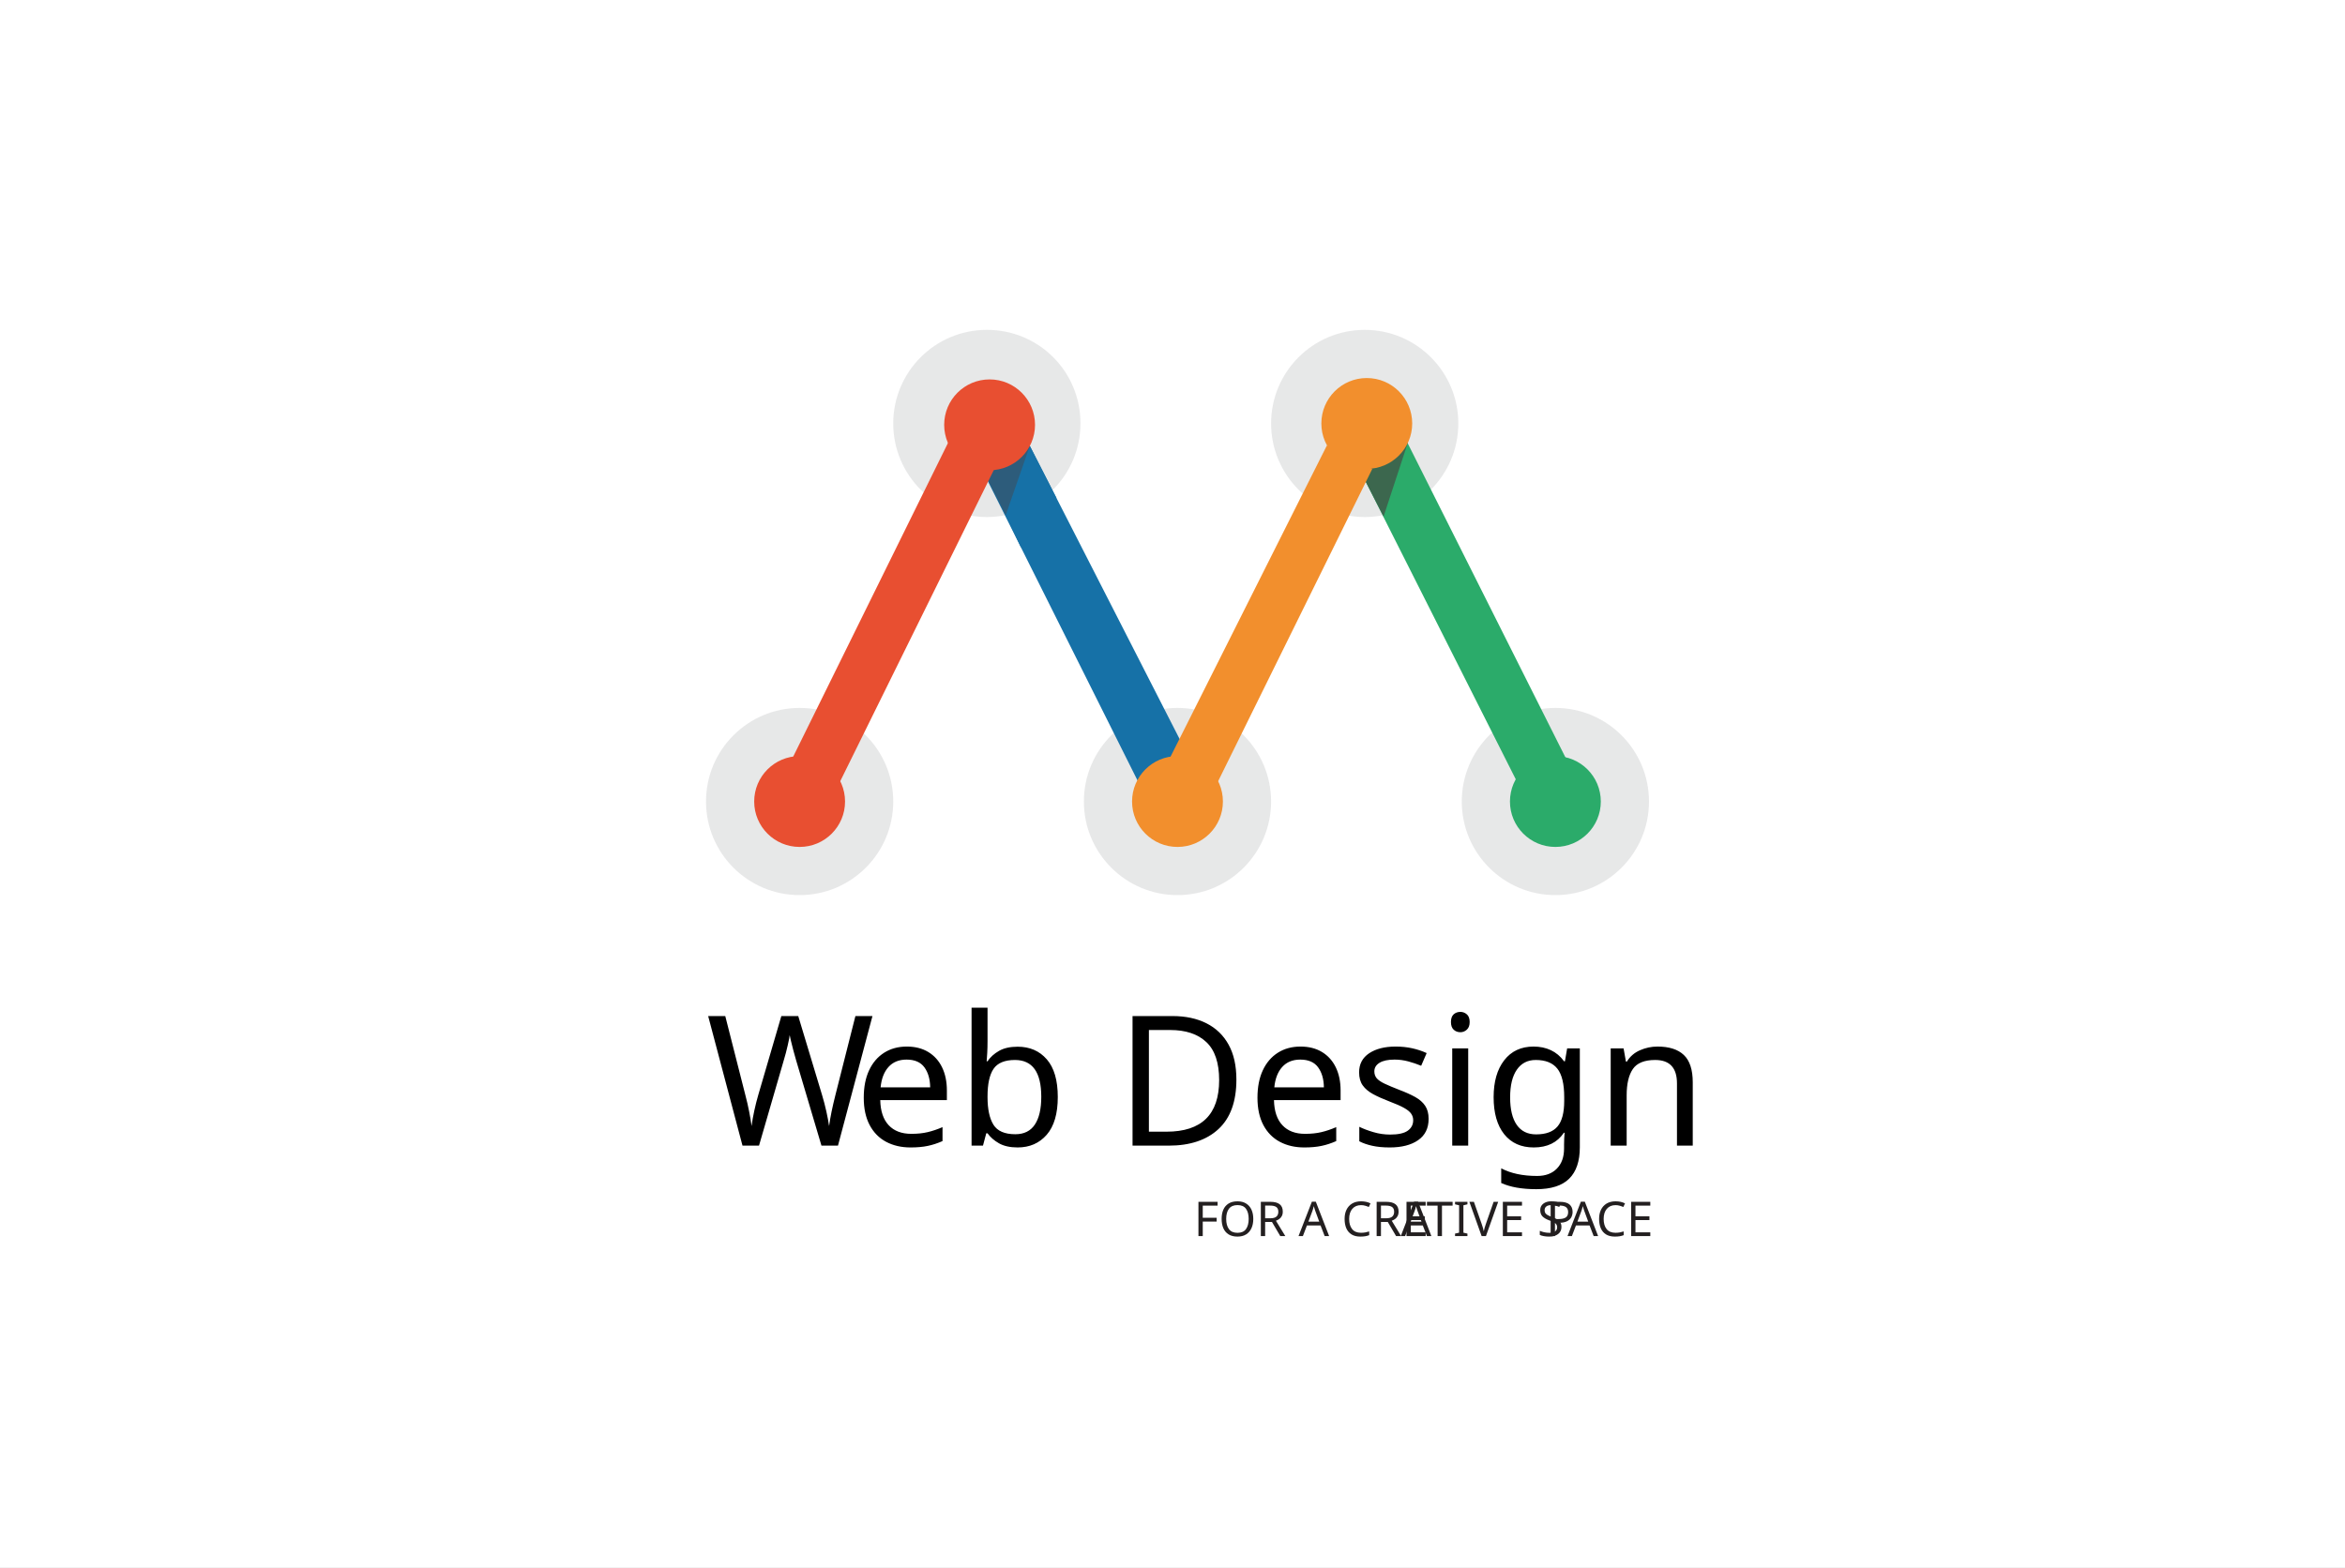
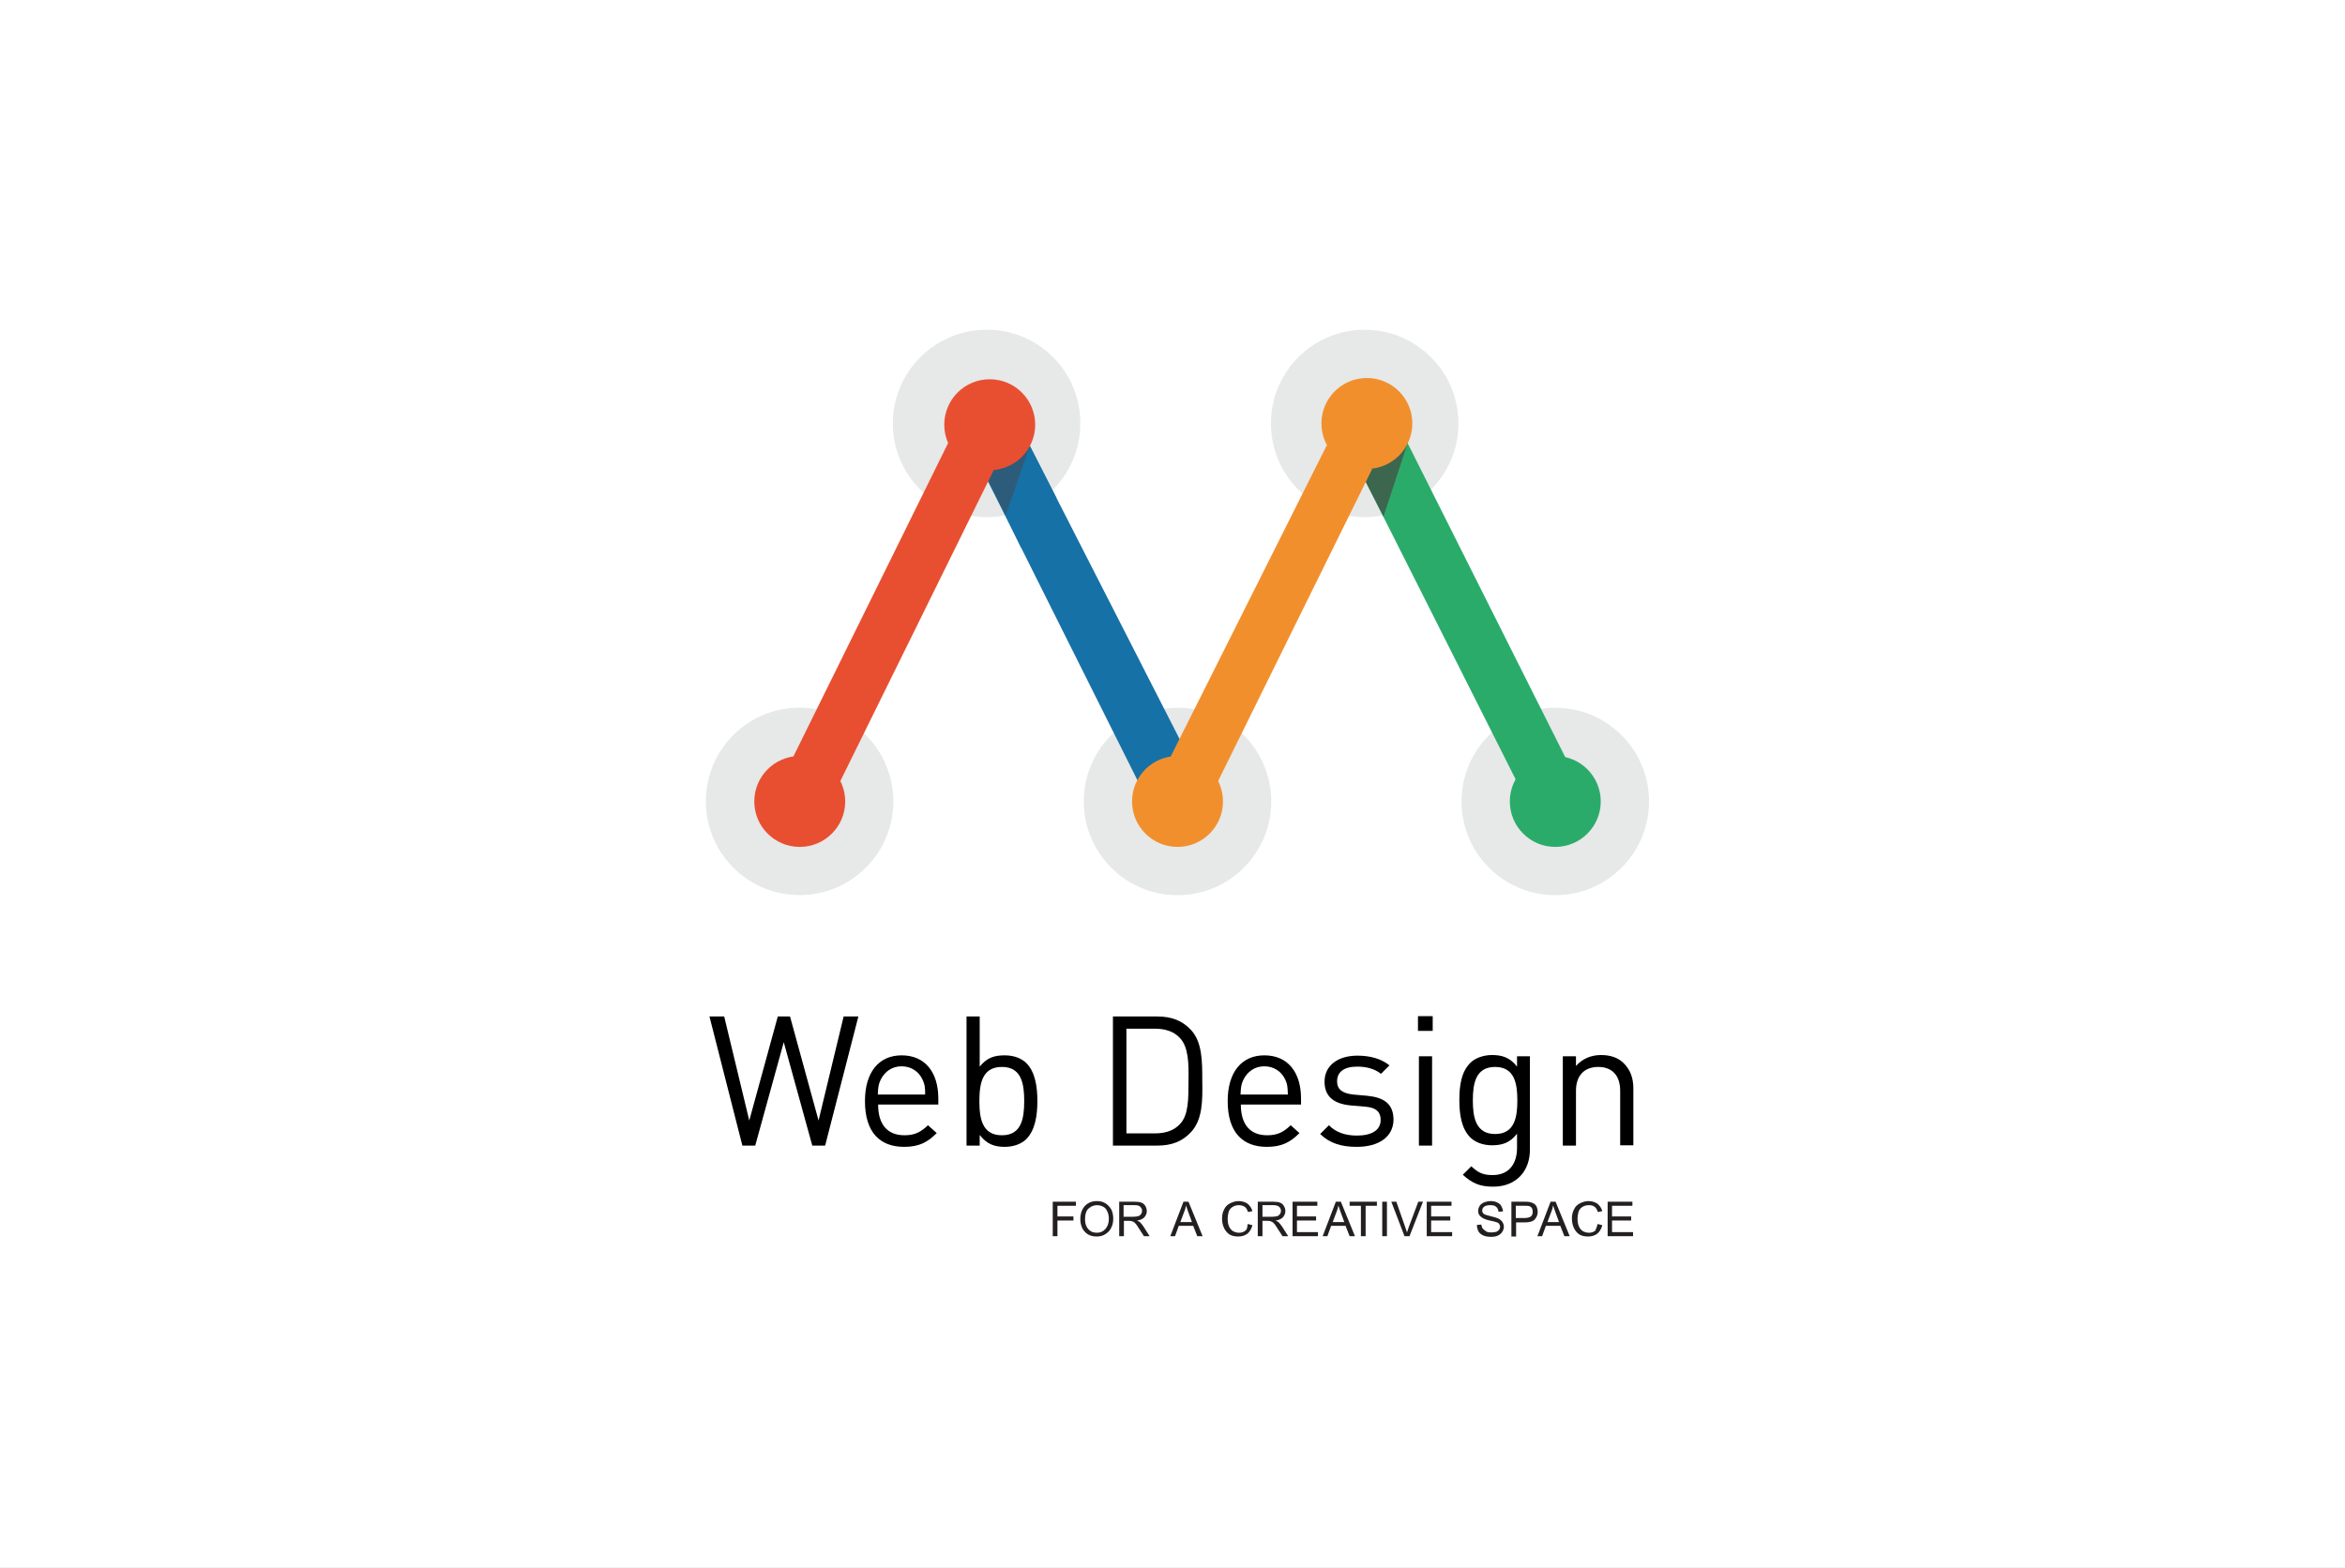
- <svg xmlns="http://www.w3.org/2000/svg" viewBox="0 0 748 500">
-   <defs>
-     <style>.cls-1{fill:#fff;}.cls-2{fill:none;stroke:#fff;stroke-miterlimit:10;}.cls-3{opacity:0.49;}.cls-4{fill:#cfd0d1;}.cls-5{fill:#1671a7;}.cls-6{fill:#2bab6a;}.cls-7{fill:#e84f31;}.cls-8{fill:#f28f2d;}.cls-9{fill:#3c4f5e;opacity:0.6;}.cls-10{fill:#3c674e;}.cls-11{font-size:57.9px;font-family:DINPro-Regular, DINPro;letter-spacing:-0.04em;}.cls-12{letter-spacing:0em;}.cls-13{font-size:15.31px;fill:#231f20;font-family:MyriadPro-Regular, Myriad Pro;}.cls-14{letter-spacing:-0.08em;}.cls-15{letter-spacing:-0.08em;}.cls-16{letter-spacing:-0.02em;}</style>
-   </defs>
-   <g id="Layer_2" data-name="Layer 2">
-     <rect class="cls-1" width="748" height="500" />
+ <svg xmlns="http://www.w3.org/2000/svg" version="1.1" id="Layer_1" x="0px" y="0px" viewBox="0 0 748 500" style="enable-background:new 0 0 748 500;" xml:space="preserve">
+   <style type="text/css">
+ 	.st0{fill:#FFFFFF;}
+ 	.st1{fill:none;stroke:#FFFFFF;stroke-miterlimit:10;}
+ 	.st2{opacity:0.49;}
+ 	.st3{fill:#CFD0D1;}
+ 	.st4{fill:#1671A7;}
+ 	.st5{fill:#2BAB6A;}
+ 	.st6{fill:#E84F31;}
+ 	.st7{fill:#F28F2D;}
+ 	.st8{opacity:0.6;fill:#3C4F5E;enable-background:new    ;}
+ 	.st9{fill:#3C674E;}
+ 	.st10{enable-background:new    ;}
+ 	.st11{fill:#231F20;}
+ </style>
+   <g id="Layer_2_1_">
+     <rect y="0" class="st0" width="748" height="500" />
  </g>
-   <g id="Layer_1" data-name="Layer 1">
-     <rect class="cls-2" x="193.5" y="69.5" width="362" height="362" rx="31" ry="31" />
-     <g class="cls-3">
-       <path class="cls-4" d="M344.14,134.6a29.86,29.86,0,1,1-29.86-29.86A29.72,29.72,0,0,1,344.14,134.6Z" transform="translate(0.5 0.5)" />
-       <circle class="cls-4" cx="375.59" cy="255.72" r="29.86" />
-       <circle class="cls-4" cx="255.06" cy="255.72" r="29.86" />
-       <circle class="cls-4" cx="435.31" cy="135.1" r="29.86" />
-       <circle class="cls-4" cx="496.13" cy="255.72" r="29.86" />
+   <g id="Layer_1_1_">
+     <path class="st1" d="M224.5,69.5h300c17.1,0,31,13.9,31,31v300c0,17.1-13.9,31-31,31h-300c-17.1,0-31-13.9-31-31v-300   C193.5,83.4,207.4,69.5,224.5,69.5z" />
+     <g class="st2">
+       <path class="st3" d="M344.6,135.1c0,16.5-13.4,29.9-29.9,29.9c-16.5,0-29.9-13.4-29.9-29.9s13.4-29.9,29.9-29.9l0,0    c16.4-0.1,29.8,13.2,29.9,29.6C344.6,134.9,344.6,135,344.6,135.1z" />
+       <circle class="st3" cx="375.6" cy="255.7" r="29.9" />
+       <ellipse transform="matrix(8.248058e-02 -0.9966 0.9966 8.248058e-02 -20.8262 488.819)" class="st3" cx="255.1" cy="255.7" rx="29.9" ry="29.9" />
+       <circle class="st3" cx="435.3" cy="135.1" r="29.9" />
+       <circle class="st3" cx="496.1" cy="255.7" r="29.9" />
    </g>
-     <polygon class="cls-5" points="365.17 253.66 307.31 137.94 321.78 130.71 326.75 138.85 380.09 243.26 365.17 253.66" />
-     <polygon class="cls-6" points="430.37 143.27 486.03 253.66 500.52 244 447.39 138.17 430.37 143.27" />
-     <circle class="cls-7" cx="255.06" cy="255.72" r="14.49" />
-     <circle class="cls-8" cx="375.59" cy="255.72" r="14.49" />
-     <circle class="cls-6" cx="496.13" cy="255.72" r="14.49" />
-     <polygon class="cls-5" points="320.8 164.35 328.49 142.26 337 158.9 325.67 174.66 320.8 164.35" />
-     <polygon class="cls-9" points="320.8 164.35 307.31 137.94 321.78 130.71 328.49 142.26 320.8 164.35" />
-     <circle class="cls-7" cx="315.66" cy="135.54" r="14.49" />
-     <polygon class="cls-7" points="252.87 241.68 302.76 140.56 317.9 148.13 267.57 250.14 252.87 241.68" />
-     <polygon class="cls-10" points="441.33 164.79 449.01 141.42 445.17 130.71 430.37 145.8 435.31 153.07 441.33 164.79" />
-     <circle class="cls-8" cx="435.97" cy="135.1" r="14.49" />
-     <polygon class="cls-8" points="373.18 241.8 423.24 142.13 437.73 149.59 388.11 250.14 373.18 241.8" />
-     <text class="cls-11" transform="translate(225.2 365.51)">W<tspan class="cls-12" x="47.13" y="0">eb Design</tspan>
-     </text>
-     <text class="cls-13" transform="translate(376.81 394.37)">
-       <tspan xml:space="preserve"> FOR A CRE</tspan>
-       <tspan class="cls-14" x="70" y="0">A</tspan>
-       <tspan x="78.19" y="0">TIVE S</tspan>
-       <tspan class="cls-15" x="116.33" y="0">P</tspan>
-       <tspan class="cls-16" x="123.19" y="0">A</tspan>
-       <tspan x="132.33" y="0">CE</tspan>
-     </text>
+     <polygon class="st4" points="365.2,253.7 307.3,137.9 321.8,130.7 326.8,138.9 380.1,243.3  " />
+     <polygon class="st5" points="430.4,143.3 486,253.7 500.5,244 447.4,138.2  " />
+     <circle class="st6" cx="255.1" cy="255.7" r="14.5" />
+     <circle class="st7" cx="375.6" cy="255.7" r="14.5" />
+     <circle class="st5" cx="496.1" cy="255.7" r="14.5" />
+     <polygon class="st4" points="320.8,164.4 328.5,142.3 337,158.9 325.7,174.7  " />
+     <polygon class="st8" points="320.8,164.4 307.3,137.9 321.8,130.7 328.5,142.3  " />
+     <circle class="st6" cx="315.7" cy="135.5" r="14.5" />
+     <polygon class="st6" points="252.9,241.7 302.8,140.6 317.9,148.1 267.6,250.1  " />
+     <polygon class="st9" points="441.3,164.8 449,141.4 445.2,130.7 430.4,145.8 435.3,153.1  " />
+     <circle class="st7" cx="436" cy="135.1" r="14.5" />
+     <polygon class="st7" points="373.2,241.8 423.2,142.1 437.7,149.6 388.1,250.1  " />
+     <g class="st10">
+       <path d="M263.2,365.5h-4.1l-9.1-33l-9.1,33h-4.1l-10.5-41.2h4.7l8,33.2l9.1-33.2h3.9l9.1,33.2l8-33.2h4.7L263.2,365.5z" />
+     </g>
+     <path d="M280.1,352.4c0,6.3,2.9,9.8,8.4,9.8c3.3,0,5.2-1,7.5-3.2l2.8,2.5c-2.9,2.9-5.6,4.4-10.4,4.4c-7.6,0-12.5-4.5-12.5-14.6   c0-9.3,4.5-14.6,11.7-14.6c7.4,0,11.7,5.3,11.7,13.8v1.9H280.1z M294.3,344.5c-1.2-2.6-3.6-4.3-6.7-4.3c-3.1,0-5.4,1.7-6.7,4.3   c-0.7,1.5-0.8,2.4-0.9,4.7h15.1C295.1,346.9,295,346,294.3,344.5z" />
+     <path d="M327.4,363.4c-1.5,1.5-4,2.5-6.9,2.5c-3.2,0-5.7-0.8-8-3.8v3.4h-4.2v-41.2h4.2v16c2.4-3,4.9-3.6,8-3.6c3,0,5.4,1,6.9,2.5   c2.8,2.8,3.5,7.5,3.5,12.1S330.2,360.5,327.4,363.4z M319.6,340.4c-6.3,0-7.2,5.3-7.2,10.9c0,5.6,0.9,10.9,7.2,10.9   c6.2,0,7.1-5.3,7.1-10.9C326.7,345.7,325.8,340.4,319.6,340.4z" />
+     <path d="M379.9,361.2c-2.8,3-6.2,4.3-10.8,4.3H355v-41.2h14.1c4.6,0,8,1.3,10.8,4.3c3.6,3.9,3.6,10,3.6,16.3   C383.6,351.2,383.6,357.2,379.9,361.2z M376.4,331.2c-2.1-2.3-5-3-8.1-3h-9v33.4h9c3.1,0,6-0.7,8.1-3c2.7-2.8,2.7-7.9,2.7-13.7   C379.2,339.2,379.1,334.1,376.4,331.2z" />
+     <path d="M395.8,352.4c0,6.3,2.9,9.8,8.4,9.8c3.3,0,5.2-1,7.5-3.2l2.8,2.5c-2.9,2.9-5.6,4.4-10.4,4.4c-7.6,0-12.5-4.5-12.5-14.6   c0-9.3,4.5-14.6,11.7-14.6c7.4,0,11.7,5.3,11.7,13.8v1.9H395.8z M410,344.5c-1.2-2.6-3.6-4.3-6.7-4.3c-3.1,0-5.4,1.7-6.7,4.3   c-0.7,1.5-0.8,2.4-0.9,4.7h15.1C410.7,346.9,410.7,346,410,344.5z" />
+     <path d="M432.8,365.9c-4.9,0-8.6-1.1-11.7-4.1l2.8-2.8c2.2,2.3,5.3,3.3,8.9,3.3c4.7,0,7.6-1.7,7.6-5c0-2.5-1.4-3.9-4.7-4.2   l-4.7-0.4c-5.6-0.5-8.5-2.9-8.5-7.6c0-5.2,4.3-8.3,10.5-8.3c4.1,0,7.6,1,10.2,3.1l-2.7,2.7c-2-1.6-4.6-2.3-7.6-2.3   c-4.2,0-6.4,1.7-6.4,4.7c0,2.5,1.6,3.8,5.1,4.2l4.5,0.4c5,0.5,8.4,2.3,8.4,7.7C444.4,362.7,439.8,365.9,432.8,365.9z" />
+     <path d="M452.3,328.9v-4.7h4.7v4.7H452.3z M452.6,365.5V337h4.2v28.5H452.6z" />
+     <path d="M476.3,378.6c-4.3,0-6.7-1.1-9.7-3.8l2.7-2.7c2.1,1.9,3.5,2.8,6.8,2.8c5.5,0,7.8-3.9,7.8-8.7v-4.5c-2.3,3-4.9,3.7-8,3.7   c-2.9,0-5.4-1-6.9-2.5c-2.8-2.8-3.5-7.2-3.5-11.9s0.6-9,3.5-11.9c1.5-1.5,4.1-2.5,6.9-2.5c3.1,0,5.7,0.7,8,3.7V337h4.1v29.4   C488.2,373.4,483.8,378.6,476.3,378.6z M476.9,340.4c-6.2,0-7.1,5.3-7.1,10.7c0,5.3,0.9,10.7,7.1,10.7c6.2,0,7.1-5.3,7.1-10.7   C484,345.7,483.1,340.4,476.9,340.4z" />
+     <path d="M516.8,365.5V348c0-5-2.7-7.6-7-7.6s-7.1,2.6-7.1,7.6v17.5h-4.2V337h4.2v3.1c2-2.3,4.8-3.5,8-3.5c3.1,0,5.6,0.9,7.3,2.7   c2,2,3,4.6,3,7.9v18.2H516.8z" />
+     <path class="st11" d="M335.8,394.4v-11h7.4v1.3h-5.9v3.4h5.1v1.3h-5.1v5H335.8z" />
+     <path class="st11" d="M344.6,389c0-1.8,0.5-3.2,1.5-4.3c1-1,2.2-1.5,3.8-1.5c1,0,1.9,0.2,2.7,0.7c0.8,0.5,1.4,1.2,1.9,2   c0.4,0.9,0.6,1.8,0.6,2.9c0,1.1-0.2,2.1-0.7,3c-0.4,0.9-1.1,1.5-1.9,2s-1.7,0.7-2.7,0.7c-1,0-2-0.2-2.8-0.7c-0.8-0.5-1.4-1.2-1.8-2   C344.8,390.9,344.6,390,344.6,389z M346.1,389.1c0,1.3,0.4,2.4,1.1,3.1c0.7,0.8,1.6,1.1,2.7,1.1c1.1,0,2-0.4,2.7-1.2   s1.1-1.9,1.1-3.3c0-0.9-0.2-1.7-0.5-2.3c-0.3-0.7-0.7-1.2-1.3-1.5s-1.2-0.5-2-0.5c-1,0-1.9,0.4-2.7,1.1   C346.5,386.2,346.1,387.4,346.1,389.1z" />
+     <path class="st11" d="M357,394.4v-11h4.9c1,0,1.7,0.1,2.2,0.3c0.5,0.2,0.9,0.5,1.2,1s0.5,1,0.5,1.7c0,0.8-0.3,1.4-0.8,2   c-0.5,0.5-1.3,0.9-2.3,1c0.4,0.2,0.7,0.4,0.9,0.5c0.4,0.4,0.8,0.9,1.2,1.5l1.9,3h-1.8l-1.5-2.3c-0.4-0.7-0.8-1.2-1-1.5   c-0.3-0.3-0.5-0.6-0.7-0.7s-0.4-0.2-0.7-0.3c-0.2,0-0.4-0.1-0.8-0.1h-1.7v4.9H357z M358.4,388.2h3.1c0.7,0,1.2-0.1,1.6-0.2   c0.4-0.1,0.7-0.4,0.9-0.7c0.2-0.3,0.3-0.6,0.3-1c0-0.5-0.2-0.9-0.6-1.3s-1-0.5-1.8-0.5h-3.5V388.2z" />
+     <path class="st11" d="M373.3,394.4l4.2-11h1.6l4.5,11h-1.7l-1.3-3.3h-4.6l-1.2,3.3H373.3z M376.5,389.9h3.7l-1.1-3   c-0.3-0.9-0.6-1.7-0.8-2.3c-0.1,0.7-0.3,1.4-0.6,2.1L376.5,389.9z" />
+     <path class="st11" d="M398,390.5l1.5,0.4c-0.3,1.2-0.9,2.1-1.6,2.7c-0.8,0.6-1.8,0.9-2.9,0.9c-1.2,0-2.1-0.2-2.9-0.7   c-0.7-0.5-1.3-1.2-1.7-2.1c-0.4-0.9-0.6-1.9-0.6-2.9c0-1.1,0.2-2.1,0.7-3c0.4-0.9,1.1-1.5,1.9-1.9c0.8-0.4,1.7-0.7,2.7-0.7   c1.1,0,2,0.3,2.8,0.8c0.7,0.6,1.3,1.3,1.6,2.4l-1.4,0.3c-0.3-0.8-0.6-1.4-1.1-1.7s-1.1-0.5-1.8-0.5c-0.8,0-1.5,0.2-2.1,0.6   c-0.6,0.4-1,0.9-1.2,1.6c-0.2,0.7-0.3,1.4-0.3,2.1c0,0.9,0.1,1.7,0.4,2.4s0.7,1.2,1.3,1.6c0.6,0.3,1.2,0.5,1.9,0.5   c0.8,0,1.5-0.2,2.1-0.7S397.8,391.5,398,390.5z" />
+     <path class="st11" d="M401.2,394.4v-11h4.9c1,0,1.7,0.1,2.2,0.3c0.5,0.2,0.9,0.5,1.2,1c0.3,0.5,0.5,1,0.5,1.7c0,0.8-0.3,1.4-0.8,2   c-0.5,0.5-1.3,0.9-2.3,1c0.4,0.2,0.7,0.4,0.9,0.5c0.4,0.4,0.8,0.9,1.2,1.5l1.9,3h-1.8l-1.5-2.3c-0.4-0.7-0.8-1.2-1-1.5   c-0.3-0.3-0.5-0.6-0.7-0.7s-0.4-0.2-0.7-0.3c-0.2,0-0.4-0.1-0.8-0.1h-1.7v4.9H401.2z M402.7,388.2h3.1c0.7,0,1.2-0.1,1.6-0.2   s0.7-0.4,0.9-0.7c0.2-0.3,0.3-0.6,0.3-1c0-0.5-0.2-0.9-0.6-1.3c-0.4-0.3-1-0.5-1.8-0.5h-3.5V388.2z" />
+     <path class="st11" d="M412.3,394.4v-11h7.9v1.3h-6.5v3.4h6.1v1.3h-6.1v3.7h6.7v1.3H412.3z" />
+     <g class="st10">
+       <path class="st11" d="M421.9,394.4l4.2-11h1.6l4.5,11h-1.7l-1.3-3.3h-4.6l-1.2,3.3H421.9z M425.1,389.9h3.7l-1.1-3    c-0.3-0.9-0.6-1.7-0.8-2.3c-0.1,0.7-0.3,1.4-0.6,2.1L425.1,389.9z" />
+     </g>
+     <path class="st11" d="M434.1,394.4v-9.7h-3.6v-1.3h8.7v1.3h-3.6v9.7H434.1z" />
+     <path class="st11" d="M440.9,394.4v-11h1.5v11H440.9z" />
+     <path class="st11" d="M448,394.4l-4.2-11h1.6l2.8,8c0.2,0.6,0.4,1.2,0.6,1.8c0.2-0.6,0.4-1.2,0.6-1.8l3-8h1.5l-4.3,11H448z" />
+     <path class="st11" d="M455.1,394.4v-11h7.9v1.3h-6.5v3.4h6.1v1.3h-6.1v3.7h6.7v1.3H455.1z" />
+     <path class="st11" d="M471.1,390.8l1.4-0.1c0.1,0.5,0.2,1,0.5,1.3s0.6,0.6,1.1,0.9s1.1,0.3,1.7,0.3c0.6,0,1-0.1,1.5-0.2   c0.4-0.2,0.7-0.4,0.9-0.7c0.2-0.3,0.3-0.6,0.3-0.9c0-0.3-0.1-0.6-0.3-0.9s-0.5-0.5-1-0.6c-0.3-0.1-0.9-0.3-2-0.5   c-1-0.2-1.7-0.5-2.1-0.7c-0.5-0.3-0.9-0.6-1.2-1s-0.4-0.9-0.4-1.4c0-0.6,0.2-1.1,0.5-1.6c0.3-0.5,0.8-0.8,1.4-1.1   c0.6-0.2,1.3-0.4,2-0.4c0.8,0,1.5,0.1,2.1,0.4c0.6,0.3,1.1,0.6,1.4,1.2s0.5,1.1,0.5,1.7l-1.4,0.1c-0.1-0.7-0.3-1.2-0.8-1.6   c-0.4-0.4-1.1-0.5-1.9-0.5c-0.9,0-1.5,0.2-1.9,0.5c-0.4,0.3-0.6,0.7-0.6,1.2c0,0.4,0.1,0.7,0.4,1c0.3,0.3,1,0.5,2.2,0.8   c1.2,0.3,2,0.5,2.4,0.7c0.6,0.3,1.1,0.7,1.4,1.1c0.3,0.5,0.5,1,0.5,1.6c0,0.6-0.2,1.1-0.5,1.6c-0.3,0.5-0.8,0.9-1.4,1.2   c-0.6,0.3-1.3,0.4-2.1,0.4c-1,0-1.8-0.1-2.5-0.4c-0.7-0.3-1.2-0.7-1.6-1.3C471.3,392.2,471.1,391.6,471.1,390.8z" />
+     <g class="st10">
+       <path class="st11" d="M482.1,394.4v-11h4.1c0.7,0,1.3,0,1.7,0.1c0.5,0.1,1,0.3,1.4,0.5c0.4,0.3,0.7,0.6,0.9,1.1    c0.2,0.5,0.3,1,0.3,1.5c0,0.9-0.3,1.7-0.9,2.4s-1.7,1-3.2,1h-2.8v4.5H482.1z M483.5,388.6h2.8c0.9,0,1.6-0.2,2-0.5    c0.4-0.3,0.6-0.8,0.6-1.5c0-0.5-0.1-0.9-0.3-1.2c-0.2-0.3-0.5-0.5-0.9-0.6c-0.2-0.1-0.7-0.1-1.4-0.1h-2.8V388.6z" />
+     </g>
+     <g class="st10">
+       <path class="st11" d="M490.4,394.4l4.2-11h1.6l4.5,11H499l-1.3-3.3h-4.6l-1.2,3.3H490.4z M493.6,389.9h3.7l-1.1-3    c-0.3-0.9-0.6-1.7-0.8-2.3c-0.1,0.7-0.3,1.4-0.6,2.1L493.6,389.9z" />
+     </g>
+     <path class="st11" d="M509.6,390.5l1.5,0.4c-0.3,1.2-0.9,2.1-1.6,2.7c-0.8,0.6-1.8,0.9-2.9,0.9c-1.2,0-2.1-0.2-2.9-0.7   c-0.7-0.5-1.3-1.2-1.7-2.1c-0.4-0.9-0.6-1.9-0.6-2.9c0-1.1,0.2-2.1,0.7-3c0.4-0.9,1.1-1.5,1.9-1.9s1.7-0.7,2.7-0.7   c1.1,0,2,0.3,2.8,0.8c0.7,0.6,1.3,1.3,1.6,2.4l-1.4,0.3c-0.3-0.8-0.6-1.4-1.1-1.7c-0.5-0.4-1.1-0.5-1.8-0.5c-0.8,0-1.5,0.2-2.1,0.6   c-0.6,0.4-1,0.9-1.2,1.6c-0.2,0.7-0.3,1.4-0.3,2.1c0,0.9,0.1,1.7,0.4,2.4s0.7,1.2,1.3,1.6c0.6,0.3,1.2,0.5,1.9,0.5   c0.8,0,1.5-0.2,2.1-0.7C509,392.1,509.4,391.5,509.6,390.5z" />
+     <path class="st11" d="M512.8,394.4v-11h7.9v1.3h-6.5v3.4h6.1v1.3h-6.1v3.7h6.7v1.3H512.8z" />
+     <text transform="matrix(1 0 0 1 494.8667 564.51)" style="font-family:'DINPro'; font-size:57.9px; letter-spacing:-2;">W</text>
+     <text transform="matrix(1 0 0 1 541.9966 564.51)" style="font-family:'DINPro'; font-size:57.9px;">eb Design</text>
+     <text transform="matrix(1 0 0 1 614.6238 593.37)" class="st11" style="font-family:'ArialMT'; font-size:15.31px;"> FOR A CRE</text>
+     <text transform="matrix(1 0 0 1 701.1667 593.37)" class="st11" style="font-family:'ArialMT'; font-size:15.31px; letter-spacing:-1;">A</text>
+     <text transform="matrix(1 0 0 1 709.3567 593.37)" class="st11" style="font-family:'ArialMT'; font-size:15.31px;">TIVE S</text>
+     <text transform="matrix(1 0 0 1 759.14 593.37)" class="st11" style="font-family:'ArialMT'; font-size:15.31px; letter-spacing:-1;">P</text>
+     <text transform="matrix(1 0 0 1 768.6932 593.37)" class="st11" style="font-family:'ArialMT'; font-size:15.31px;">A</text>
+     <text transform="matrix(1 0 0 1 778.8067 593.37)" class="st11" style="font-family:'ArialMT'; font-size:15.31px;">CE</text>
  </g>
</svg>
